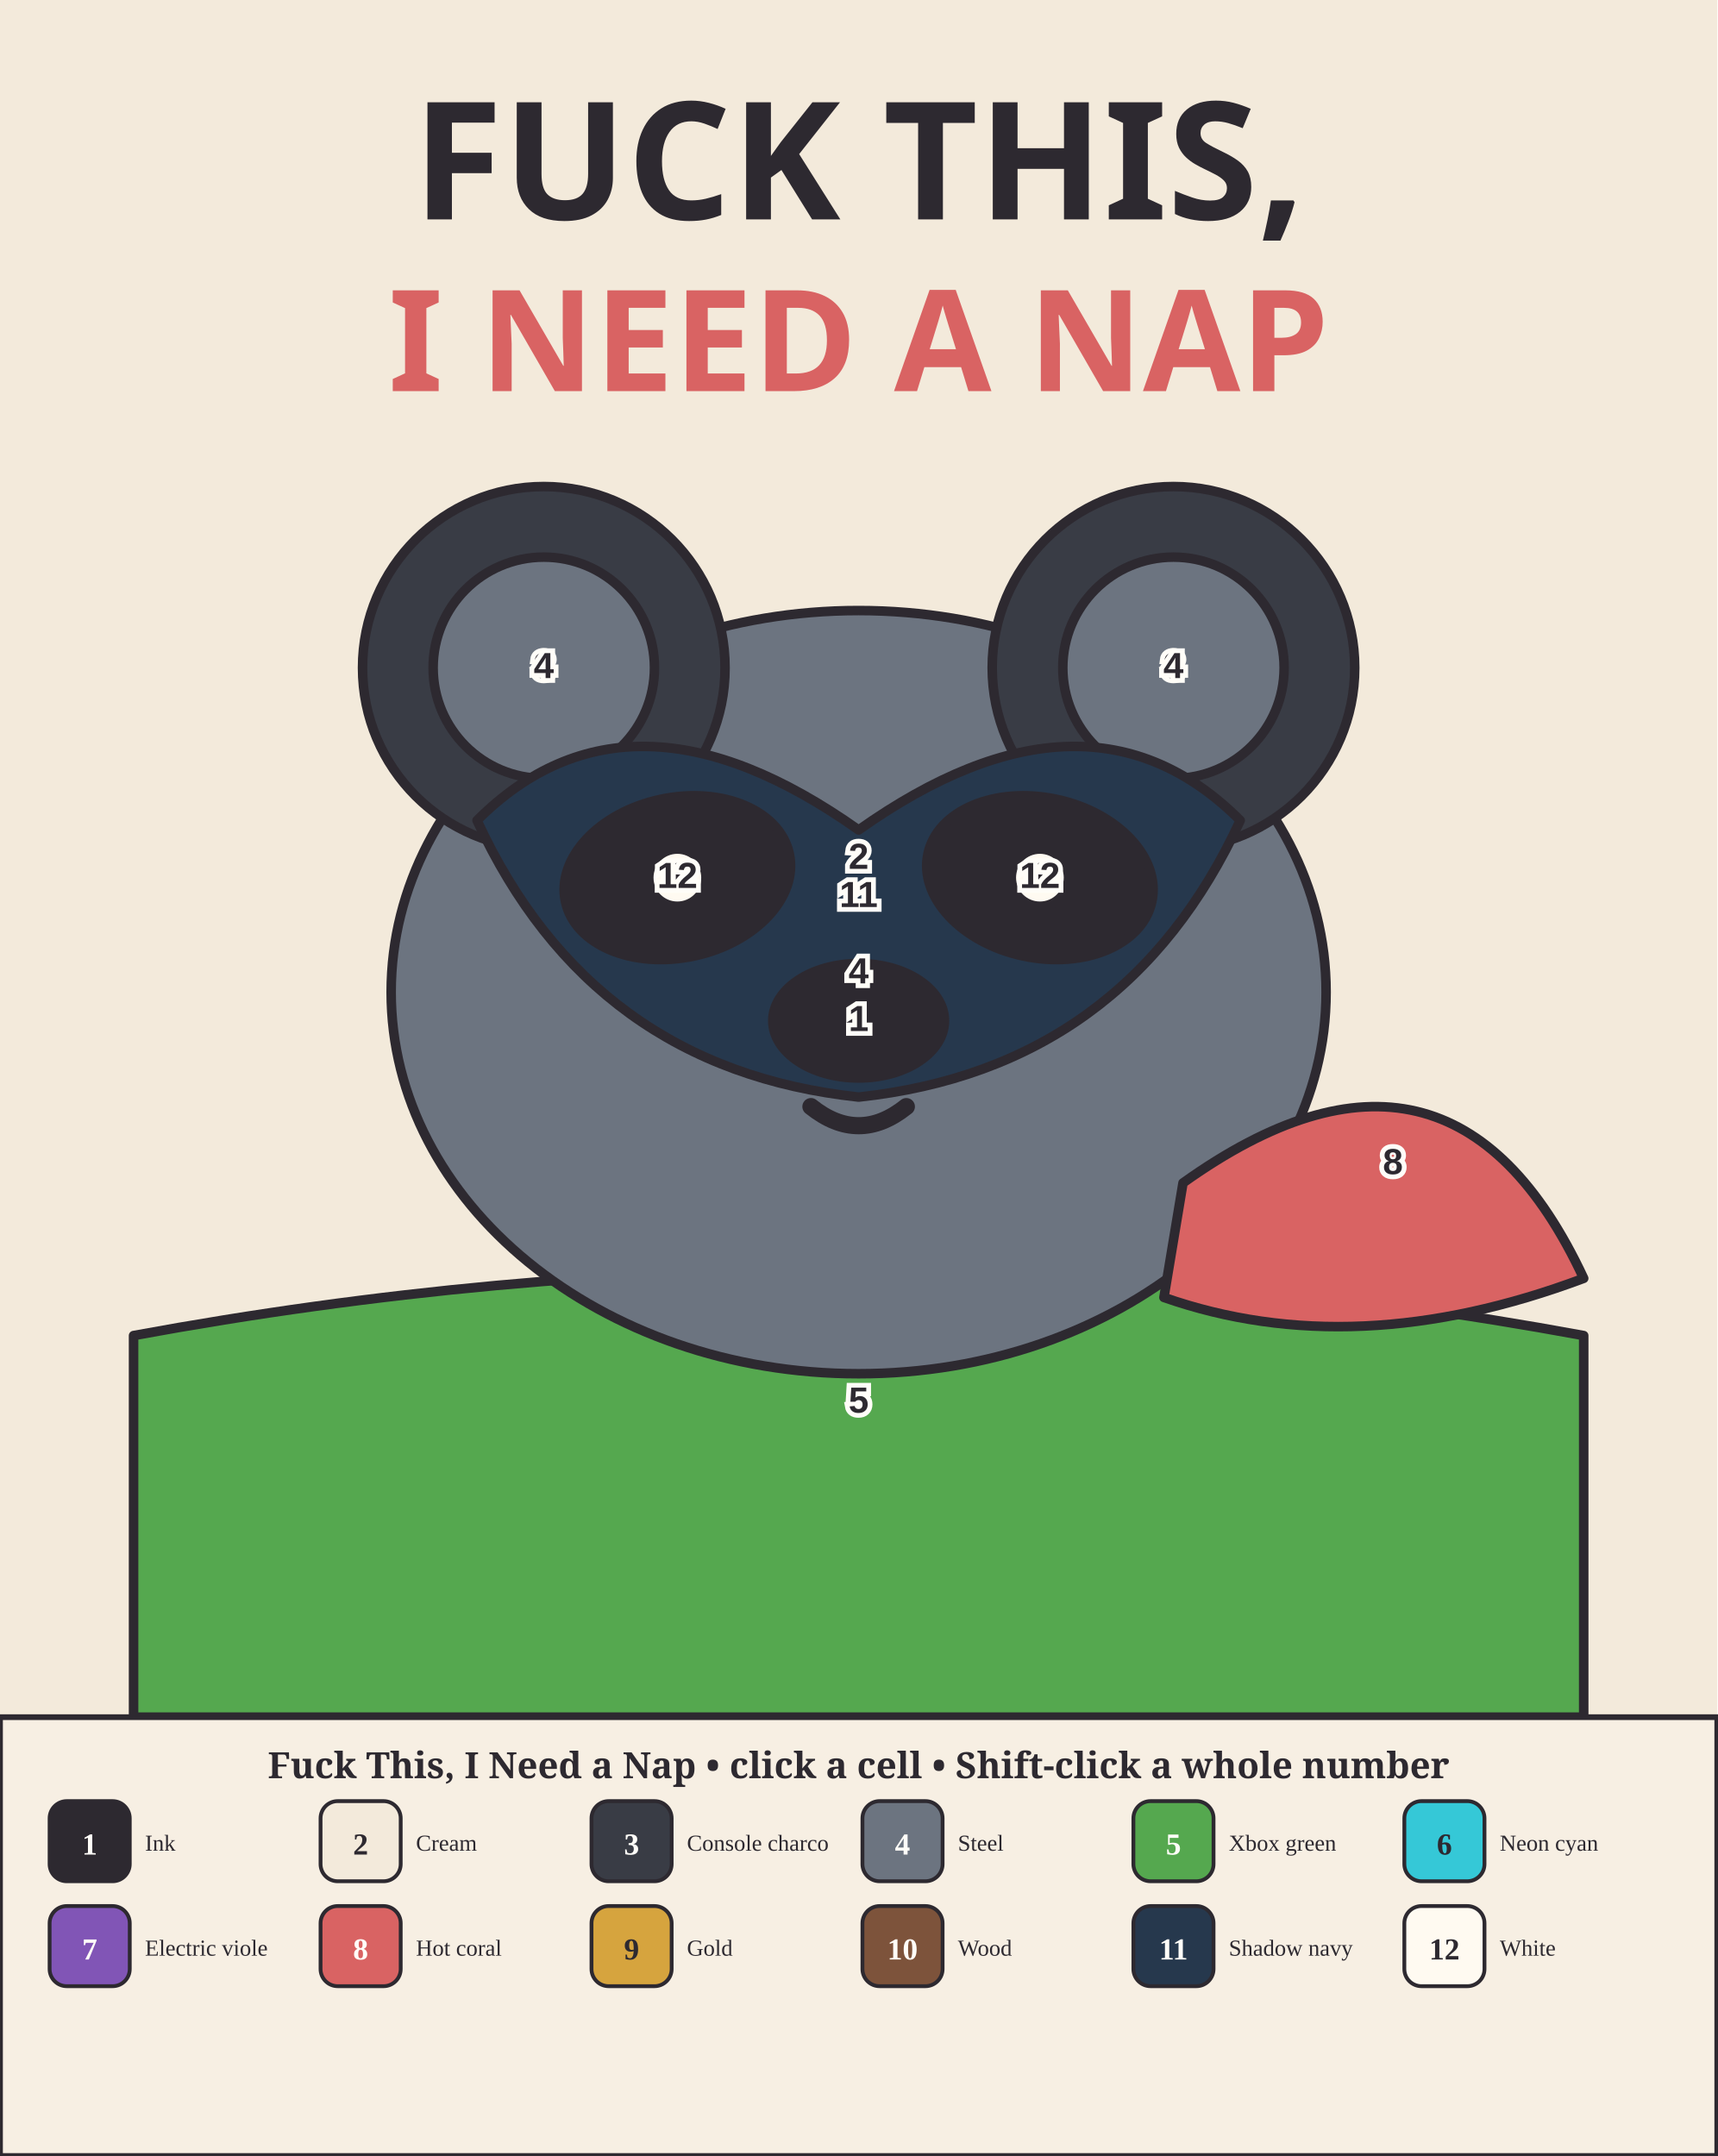
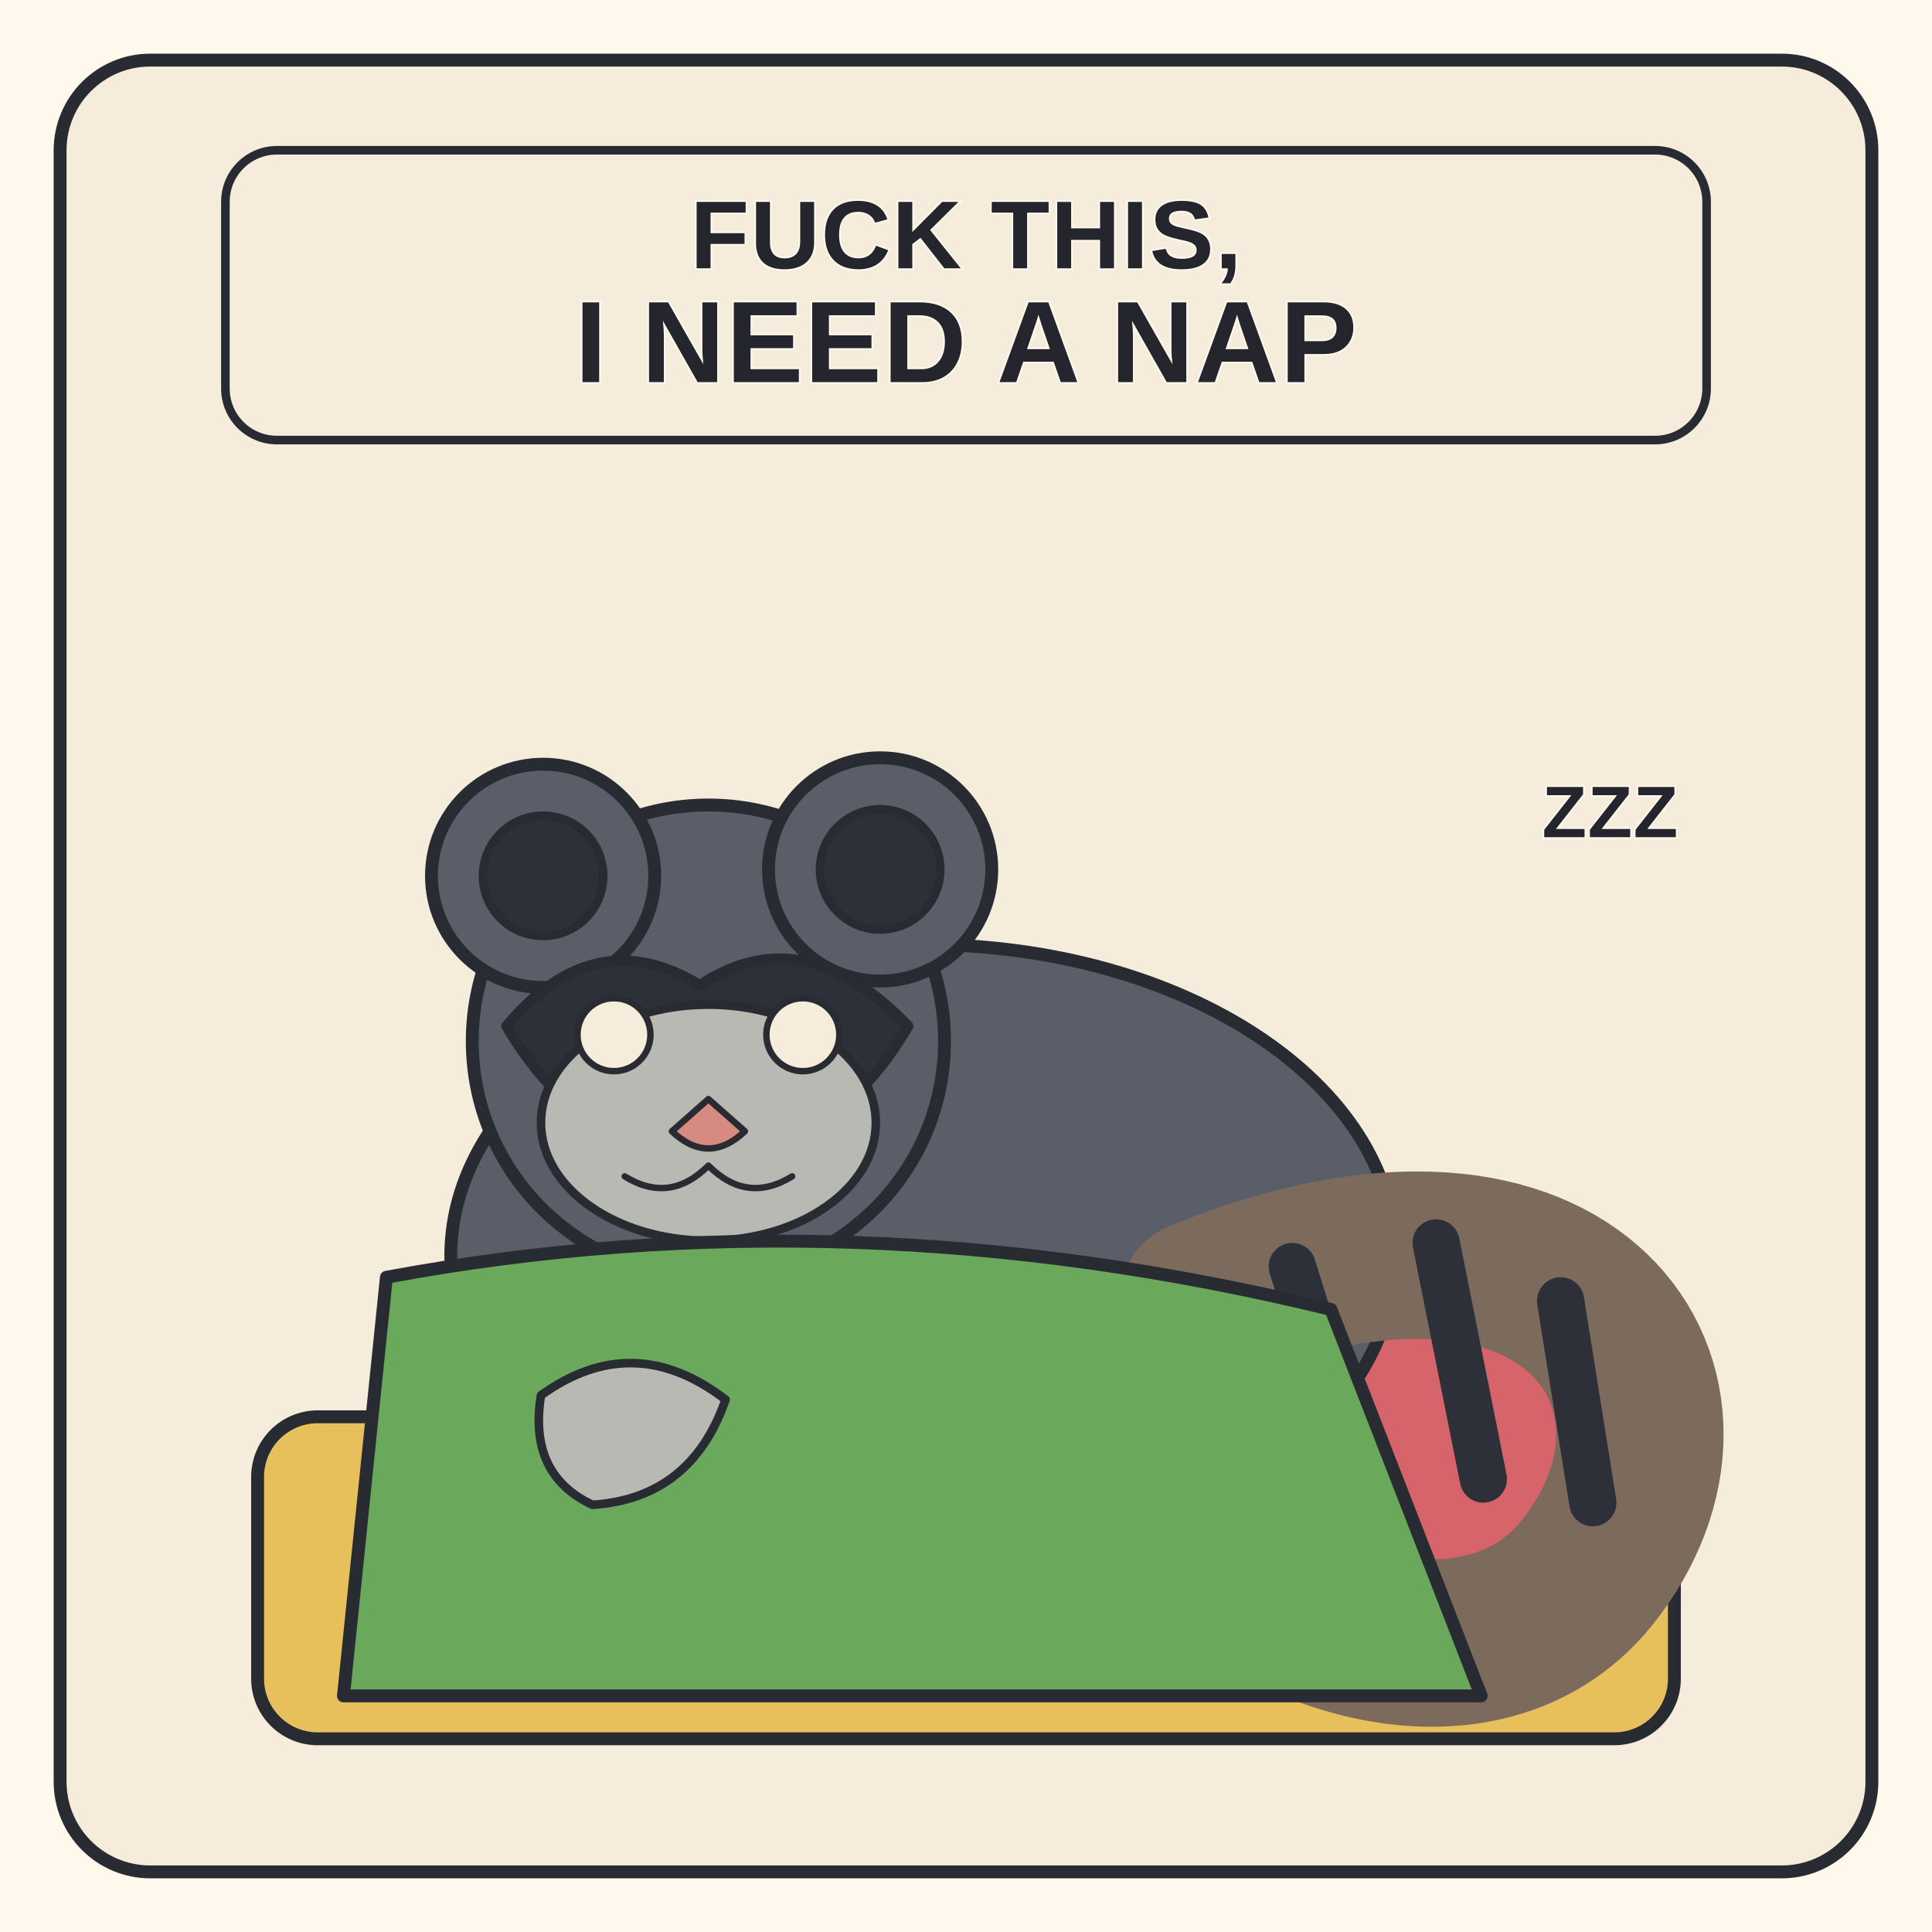
- <svg xmlns="http://www.w3.org/2000/svg" width="900" height="1130" viewBox="0 0 900 1130" role="img" aria-labelledby="title desc">
+ <svg xmlns="http://www.w3.org/2000/svg" width="900" height="900" viewBox="0 0 900 900" role="img" aria-labelledby="title desc" data-pbn-preview="colored" data-pbn-standard="mandala-v5-reference-based">
  <style>
- .region{cursor:pointer;transition:filter .12s ease,fill .12s ease;vector-effect:non-scaling-stroke}.region:hover,.region:focus{filter:brightness(.92);stroke-width:8;outline:none}.number{font-family:Arial,sans-serif;font-size:19px;font-weight:900;fill:#2d2930;stroke:#fffdf8;stroke-width:5;paint-order:stroke fill;pointer-events:none}.swatch{cursor:pointer}.swatch:hover{filter:brightness(.92)}
- </style>
-   <rect width="900" height="900" fill="#fffdf8" />
-   <g id="artwork">
-     <rect x="0" y="0" width="900" height="900" stroke-width="0" fill="#f3eadb" stroke="#2d2930" stroke-linejoin="round" stroke-linecap="round" class="region" data-color="2" data-suggested="#f3eadb" tabindex="0" role="button" aria-label="Paint region 1, color 2" id="region-001" />
-     <path d="M70 700 Q450 630 830 700 L830 900 L70 900 Z" fill="#55a84f" stroke="#2d2930" stroke-width="5" stroke-linejoin="round" stroke-linecap="round" class="region" data-color="5" data-suggested="#55a84f" tabindex="0" role="button" aria-label="Paint region 2, color 5" id="region-002" />
-     <ellipse cx="450" cy="520" rx="245" ry="200" fill="#6c7480" stroke="#2d2930" stroke-width="5" stroke-linejoin="round" stroke-linecap="round" class="region" data-color="4" data-suggested="#6c7480" tabindex="0" role="button" aria-label="Paint region 3, color 4" id="region-003" />
-     <circle cx="285" cy="350" r="95" fill="#393c45" stroke="#2d2930" stroke-width="5" stroke-linejoin="round" stroke-linecap="round" class="region" data-color="3" data-suggested="#393c45" tabindex="0" role="button" aria-label="Paint region 4, color 3" id="region-004" />
-     <circle cx="615" cy="350" r="95" fill="#393c45" stroke="#2d2930" stroke-width="5" stroke-linejoin="round" stroke-linecap="round" class="region" data-color="3" data-suggested="#393c45" tabindex="0" role="button" aria-label="Paint region 5, color 3" id="region-005" />
-     <circle cx="285" cy="350" r="58" fill="#6c7480" stroke="#2d2930" stroke-width="5" stroke-linejoin="round" stroke-linecap="round" class="region" data-color="4" data-suggested="#6c7480" tabindex="0" role="button" aria-label="Paint region 6, color 4" id="region-006" />
-     <circle cx="615" cy="350" r="58" fill="#6c7480" stroke="#2d2930" stroke-width="5" stroke-linejoin="round" stroke-linecap="round" class="region" data-color="4" data-suggested="#6c7480" tabindex="0" role="button" aria-label="Paint region 7, color 4" id="region-007" />
-     <path d="M250 430 Q330 350 450 435 Q570 350 650 430 Q590 560 450 575 Q310 560 250 430 Z" fill="#26384d" stroke="#2d2930" stroke-width="5" stroke-linejoin="round" stroke-linecap="round" class="region" data-color="11" data-suggested="#26384d" tabindex="0" role="button" aria-label="Paint region 8, color 11" id="region-008" />
-     <ellipse cx="355" cy="460" rx="60" ry="42" transform="rotate(-12 355 460)" fill="#2d2930" stroke="#2d2930" stroke-width="5" stroke-linejoin="round" stroke-linecap="round" class="region" data-color="1" data-suggested="#2d2930" tabindex="0" role="button" aria-label="Paint region 9, color 1" id="region-009" />
-     <ellipse cx="545" cy="460" rx="60" ry="42" transform="rotate(12 545 460)" fill="#2d2930" stroke="#2d2930" stroke-width="5" stroke-linejoin="round" stroke-linecap="round" class="region" data-color="1" data-suggested="#2d2930" tabindex="0" role="button" aria-label="Paint region 10, color 1" id="region-010" />
-     <circle cx="355" cy="460" r="15" fill="#fffaf1" stroke="#2d2930" stroke-width="5" stroke-linejoin="round" stroke-linecap="round" class="region" data-color="12" data-suggested="#fffaf1" tabindex="0" role="button" aria-label="Paint region 11, color 12" id="region-011" />
-     <circle cx="545" cy="460" r="15" fill="#fffaf1" stroke="#2d2930" stroke-width="5" stroke-linejoin="round" stroke-linecap="round" class="region" data-color="12" data-suggested="#fffaf1" tabindex="0" role="button" aria-label="Paint region 12, color 12" id="region-012" />
-     <ellipse cx="450" cy="535" rx="45" ry="30" fill="#2d2930" stroke="#2d2930" stroke-width="5" stroke-linejoin="round" stroke-linecap="round" class="region" data-color="1" data-suggested="#2d2930" tabindex="0" role="button" aria-label="Paint region 13, color 1" id="region-013" />
-     <path d="M425 580 Q450 600 475 580" fill="none" stroke-width="9" stroke="#2d2930" stroke-linejoin="round" stroke-linecap="round" class="region" data-color="1" data-suggested="#2d2930" tabindex="0" role="button" aria-label="Paint region 14, color 1" id="region-014" />
-     <path d="M620 620 Q760 520 830 670 Q710 715 610 680 Z" fill="#d96363" stroke="#2d2930" stroke-width="5" stroke-linejoin="round" stroke-linecap="round" class="region" data-color="8" data-suggested="#d96363" tabindex="0" role="button" aria-label="Paint region 15, color 8" id="region-015" />
-     <text x="450" y="115" text-anchor="middle" font-size="86" font-weight="900" font-family="Arial Black,Impact,sans-serif" fill="#2d2930">FUCK THIS,</text>
-     <text x="450" y="205" text-anchor="middle" font-size="74" font-weight="900" font-family="Arial Black,Impact,sans-serif" fill="#d96363">I NEED A NAP</text>
+ :root{--line:#292b32;--paper:#fff9ed}.region{cursor:pointer;transition:filter .12s ease,fill .12s ease,stroke .12s ease;vector-effect:non-scaling-stroke;stroke-linejoin:round;stroke-linecap:round}.region:hover,.region:focus{filter:brightness(.92);outline:none}.pbn-number{font-family:Arial,Helvetica,sans-serif;font-weight:900;fill:#292b32;stroke:#fffdf8;stroke-width:5;paint-order:stroke fill;pointer-events:none}.legend-label{font-family:Arial,Helvetica,sans-serif;fill:#292b32}.legend-swatch{stroke:#292b32;stroke-width:2}.control{cursor:pointer}.control:hover{filter:brightness(.96)}.fixed-text{font-family:Arial,Helvetica,sans-serif;font-weight:900;fill:#25262d;stroke:#fffaf0;stroke-width:1.5;paint-order:stroke fill;letter-spacing:.5px}.fine{fill:none;stroke:#292b32;stroke-width:5;stroke-linecap:round;stroke-linejoin:round}.thin{fill:none;stroke:#292b32;stroke-width:3;stroke-linecap:round;stroke-linejoin:round}</style>
+   <rect width="900" height="900" fill="#fff9ed" />
+   <g id="art-stage">
+     <g id="artwork">
+       <rect class="region" data-color="1" data-suggested="#f6ecdc" fill="#f6ecdc" x="28" y="28" width="844" height="844" rx="42" stroke="#292b32" stroke-width="6" />
+       <rect class="region" data-color="1" data-suggested="#f6ecdc" fill="#f6ecdc" x="105" y="70" width="690" height="135" rx="24" stroke="#292b32" stroke-width="4" />
+       <text class="fixed-text" x="450" y="125" text-anchor="middle" font-size="45" textLength="430" lengthAdjust="spacingAndGlyphs">FUCK THIS,</text>
+       <text class="fixed-text" x="450" y="178" text-anchor="middle" font-size="54" textLength="560" lengthAdjust="spacingAndGlyphs">I NEED A NAP</text>
+       <rect class="region" data-color="10" data-suggested="#e8c05b" fill="#e8c05b" x="120" y="660" width="660" height="150" rx="28" stroke="#292b32" stroke-width="6" />
+       <ellipse class="region" data-color="9" data-suggested="#d8646b" fill="#d8646b" cx="625" cy="672" rx="130" ry="66" stroke="#292b32" stroke-width="5" />
+       <ellipse class="region" data-color="3" data-suggested="#5a5e68" fill="#5a5e68" cx="430" cy="585" rx="220" ry="145" stroke="#292b32" stroke-width="6" />
+       <circle class="region" data-color="3" data-suggested="#5a5e68" fill="#5a5e68" cx="330" cy="485" r="110" stroke="#292b32" stroke-width="6" />
+       <circle class="region" data-color="3" data-suggested="#5a5e68" fill="#5a5e68" cx="253" cy="408" r="52" stroke="#292b32" stroke-width="6" />
+       <circle class="region" data-color="3" data-suggested="#5a5e68" fill="#5a5e68" cx="410" cy="405" r="52" stroke="#292b32" stroke-width="6" />
+       <circle class="region" data-color="4" data-suggested="#2d3038" fill="#2d3038" cx="253" cy="408" r="28" stroke="#292b32" stroke-width="4" />
+       <circle class="region" data-color="4" data-suggested="#2d3038" fill="#2d3038" cx="410" cy="405" r="28" stroke="#292b32" stroke-width="4" />
+       <path class="region" data-color="4" data-suggested="#2d3038" fill="#2d3038" d="M236 478 Q277 429 326 459 Q374 427 423 478 Q388 538 330 536 Q271 538 236 478 Z" stroke="#292b32" stroke-width="5" />
+       <ellipse class="region" data-color="5" data-suggested="#b9b9b3" fill="#b9b9b3" cx="330" cy="523" rx="78" ry="55" stroke="#292b32" stroke-width="4" />
+       <circle class="region" data-color="1" data-suggested="#f6ecdc" fill="#f6ecdc" cx="286" cy="482" r="17" stroke="#292b32" stroke-width="3" />
+       <circle class="region" data-color="1" data-suggested="#f6ecdc" fill="#f6ecdc" cx="374" cy="482" r="17" stroke="#292b32" stroke-width="3" />
+       <path class="region" data-color="6" data-suggested="#d68a82" fill="#d68a82" d="M330 512 L313 527 Q330 543 347 527 Z" stroke="#292b32" stroke-width="3" />
+       <path class="thin" d="M330 543 Q312 561 291 548 M330 543 Q348 561 369 548" />
+       <path class="region" data-color="7" data-suggested="#7c6b5c" data-paint-mode="stroke" d="M560 607 C735 536 806 650 739 733 C690 793 591 761 548 707" fill="none" stroke="#7c6b5c" stroke-width="78" />
+       <path class="region" data-color="8" data-suggested="#2d3038" data-paint-mode="stroke" d="M602 590 L627 670 M669 579 L691 689 M727 606 L742 700" fill="none" stroke="#2d3038" stroke-width="22" />
+       <path class="region" data-color="2" data-suggested="#6aa95c" fill="#6aa95c" d="M180 595 Q395 555 620 610 L690 790 H160 Z" stroke="#292b32" stroke-width="6" />
+       <path class="region" data-color="5" data-suggested="#b9b9b3" fill="#b9b9b3" d="M252 650 Q295 619 338 652 Q322 698 276 701 Q246 687 252 650 Z" stroke="#292b32" stroke-width="4" />
+       <text class="fixed-text" x="750" y="390" text-anchor="middle" font-size="34" textLength="90" lengthAdjust="spacingAndGlyphs">ZZZ</text>
+     </g>
+     <g id="number-labels" pointer-events="none" />
  </g>
-   <g id="number-labels" pointer-events="none">
-     <text class="number" x="450" y="450" text-anchor="middle" dominant-baseline="middle">2</text>
-     <text class="number" x="450" y="735" text-anchor="middle" dominant-baseline="middle">5</text>
-     <text class="number" x="450" y="510" text-anchor="middle" dominant-baseline="middle">4</text>
-     <text class="number" x="285" y="350" text-anchor="middle" dominant-baseline="middle">3</text>
-     <text class="number" x="615" y="350" text-anchor="middle" dominant-baseline="middle">3</text>
-     <text class="number" x="285" y="350" text-anchor="middle" dominant-baseline="middle">4</text>
-     <text class="number" x="615" y="350" text-anchor="middle" dominant-baseline="middle">4</text>
-     <text class="number" x="450" y="470" text-anchor="middle" dominant-baseline="middle">11</text>
-     <text class="number" x="355" y="460" text-anchor="middle" dominant-baseline="middle">1</text>
-     <text class="number" x="545" y="460" text-anchor="middle" dominant-baseline="middle">1</text>
-     <text class="number" x="355" y="460" text-anchor="middle" dominant-baseline="middle">12</text>
-     <text class="number" x="545" y="460" text-anchor="middle" dominant-baseline="middle">12</text>
-     <text class="number" x="450" y="535" text-anchor="middle" dominant-baseline="middle">1</text>
-     <text class="number" x="730" y="610" text-anchor="middle" dominant-baseline="middle">8</text>
-   </g>
-   <rect y="900" width="900" height="230" fill="#f7efe3" stroke="#2d2930" stroke-width="3" />
-   <text x="450.0" y="932" text-anchor="middle" font-family="Georgia,serif" font-size="19" font-weight="700" fill="#2d2930">Fuck This, I Need a Nap • click a cell • Shift-click a whole number</text>
-   <g id="palette">
-     <g class="swatch" data-palette-number="1" transform="translate(26,944)" tabindex="0" role="button" aria-label="Paint every color 1 region">
-       <rect width="42" height="42" rx="9" fill="#2d2930" stroke="#2d2930" stroke-width="2" />
-       <text x="21" y="28" text-anchor="middle" font-size="16" font-weight="900" fill="#fffdf8">1</text>
-       <text x="50" y="26" font-size="12" fill="#2d2930">Ink</text>
-     </g>
-     <g class="swatch" data-palette-number="2" transform="translate(168,944)" tabindex="0" role="button" aria-label="Paint every color 2 region">
-       <rect width="42" height="42" rx="9" fill="#f3eadb" stroke="#2d2930" stroke-width="2" />
-       <text x="21" y="28" text-anchor="middle" font-size="16" font-weight="900" fill="#2d2930">2</text>
-       <text x="50" y="26" font-size="12" fill="#2d2930">Cream</text>
-     </g>
-     <g class="swatch" data-palette-number="3" transform="translate(310,944)" tabindex="0" role="button" aria-label="Paint every color 3 region">
-       <rect width="42" height="42" rx="9" fill="#393c45" stroke="#2d2930" stroke-width="2" />
-       <text x="21" y="28" text-anchor="middle" font-size="16" font-weight="900" fill="#fffdf8">3</text>
-       <text x="50" y="26" font-size="12" fill="#2d2930">Console charco</text>
-     </g>
-     <g class="swatch" data-palette-number="4" transform="translate(452,944)" tabindex="0" role="button" aria-label="Paint every color 4 region">
-       <rect width="42" height="42" rx="9" fill="#6c7480" stroke="#2d2930" stroke-width="2" />
-       <text x="21" y="28" text-anchor="middle" font-size="16" font-weight="900" fill="#fffdf8">4</text>
-       <text x="50" y="26" font-size="12" fill="#2d2930">Steel</text>
-     </g>
-     <g class="swatch" data-palette-number="5" transform="translate(594,944)" tabindex="0" role="button" aria-label="Paint every color 5 region">
-       <rect width="42" height="42" rx="9" fill="#55a84f" stroke="#2d2930" stroke-width="2" />
-       <text x="21" y="28" text-anchor="middle" font-size="16" font-weight="900" fill="#fffdf8">5</text>
-       <text x="50" y="26" font-size="12" fill="#2d2930">Xbox green</text>
-     </g>
-     <g class="swatch" data-palette-number="6" transform="translate(736,944)" tabindex="0" role="button" aria-label="Paint every color 6 region">
-       <rect width="42" height="42" rx="9" fill="#35c8d7" stroke="#2d2930" stroke-width="2" />
-       <text x="21" y="28" text-anchor="middle" font-size="16" font-weight="900" fill="#2d2930">6</text>
-       <text x="50" y="26" font-size="12" fill="#2d2930">Neon cyan</text>
-     </g>
-     <g class="swatch" data-palette-number="7" transform="translate(26,999)" tabindex="0" role="button" aria-label="Paint every color 7 region">
-       <rect width="42" height="42" rx="9" fill="#8155b6" stroke="#2d2930" stroke-width="2" />
-       <text x="21" y="28" text-anchor="middle" font-size="16" font-weight="900" fill="#fffdf8">7</text>
-       <text x="50" y="26" font-size="12" fill="#2d2930">Electric viole</text>
-     </g>
-     <g class="swatch" data-palette-number="8" transform="translate(168,999)" tabindex="0" role="button" aria-label="Paint every color 8 region">
-       <rect width="42" height="42" rx="9" fill="#d96363" stroke="#2d2930" stroke-width="2" />
-       <text x="21" y="28" text-anchor="middle" font-size="16" font-weight="900" fill="#fffdf8">8</text>
-       <text x="50" y="26" font-size="12" fill="#2d2930">Hot coral</text>
-     </g>
-     <g class="swatch" data-palette-number="9" transform="translate(310,999)" tabindex="0" role="button" aria-label="Paint every color 9 region">
-       <rect width="42" height="42" rx="9" fill="#d6a43e" stroke="#2d2930" stroke-width="2" />
-       <text x="21" y="28" text-anchor="middle" font-size="16" font-weight="900" fill="#2d2930">9</text>
-       <text x="50" y="26" font-size="12" fill="#2d2930">Gold</text>
-     </g>
-     <g class="swatch" data-palette-number="10" transform="translate(452,999)" tabindex="0" role="button" aria-label="Paint every color 10 region">
-       <rect width="42" height="42" rx="9" fill="#7d533b" stroke="#2d2930" stroke-width="2" />
-       <text x="21" y="28" text-anchor="middle" font-size="16" font-weight="900" fill="#fffdf8">10</text>
-       <text x="50" y="26" font-size="12" fill="#2d2930">Wood</text>
-     </g>
-     <g class="swatch" data-palette-number="11" transform="translate(594,999)" tabindex="0" role="button" aria-label="Paint every color 11 region">
-       <rect width="42" height="42" rx="9" fill="#26384d" stroke="#2d2930" stroke-width="2" />
-       <text x="21" y="28" text-anchor="middle" font-size="16" font-weight="900" fill="#fffdf8">11</text>
-       <text x="50" y="26" font-size="12" fill="#2d2930">Shadow navy</text>
-     </g>
-     <g class="swatch" data-palette-number="12" transform="translate(736,999)" tabindex="0" role="button" aria-label="Paint every color 12 region">
-       <rect width="42" height="42" rx="9" fill="#fffaf1" stroke="#2d2930" stroke-width="2" />
-       <text x="21" y="28" text-anchor="middle" font-size="16" font-weight="900" fill="#2d2930">12</text>
-       <text x="50" y="26" font-size="12" fill="#2d2930">White</text>
-     </g>
+   <g id="legend" display="none">
+     <rect id="legend-bg" x="15" y="900" width="870" height="220" rx="16" fill="#fffdf8" stroke="#6f5a43" stroke-width="3" />
+     <text x="34" y="927" font-family="Georgia,serif" font-size="17" font-weight="700" fill="#3d342c">Suggested colors — click one region; Shift-click paints every matching number</text>
  </g>
</svg>
